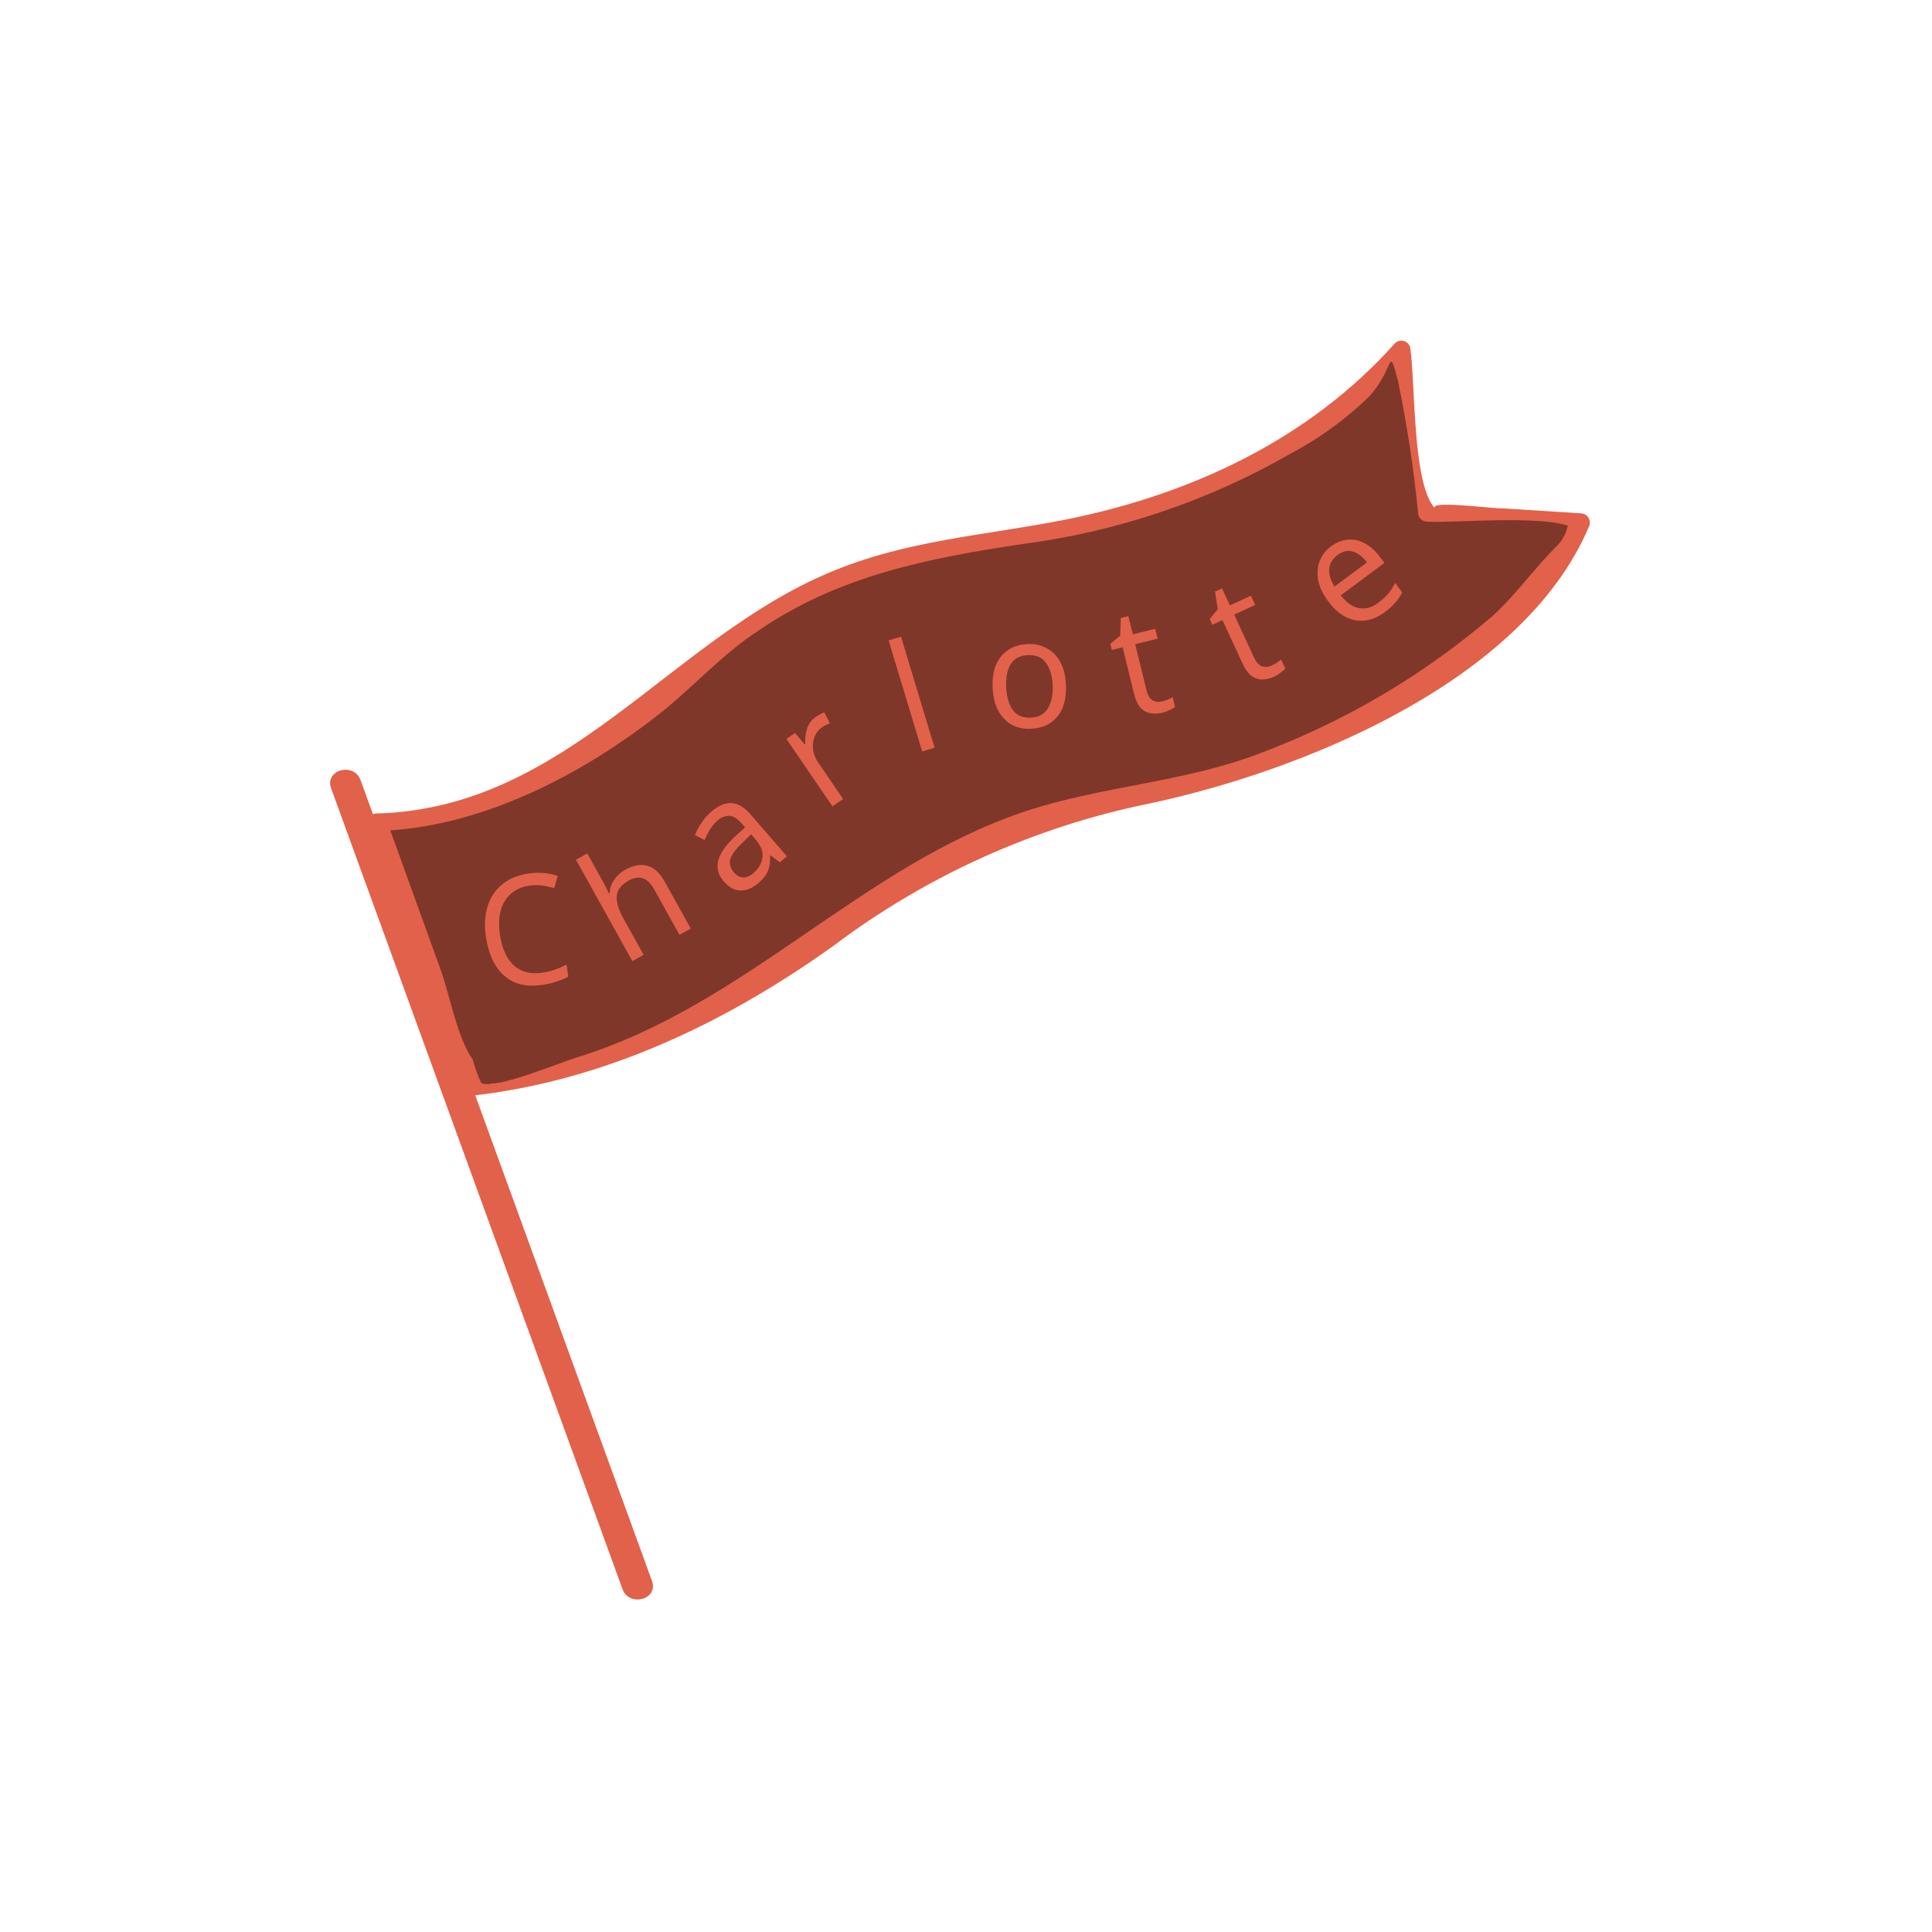
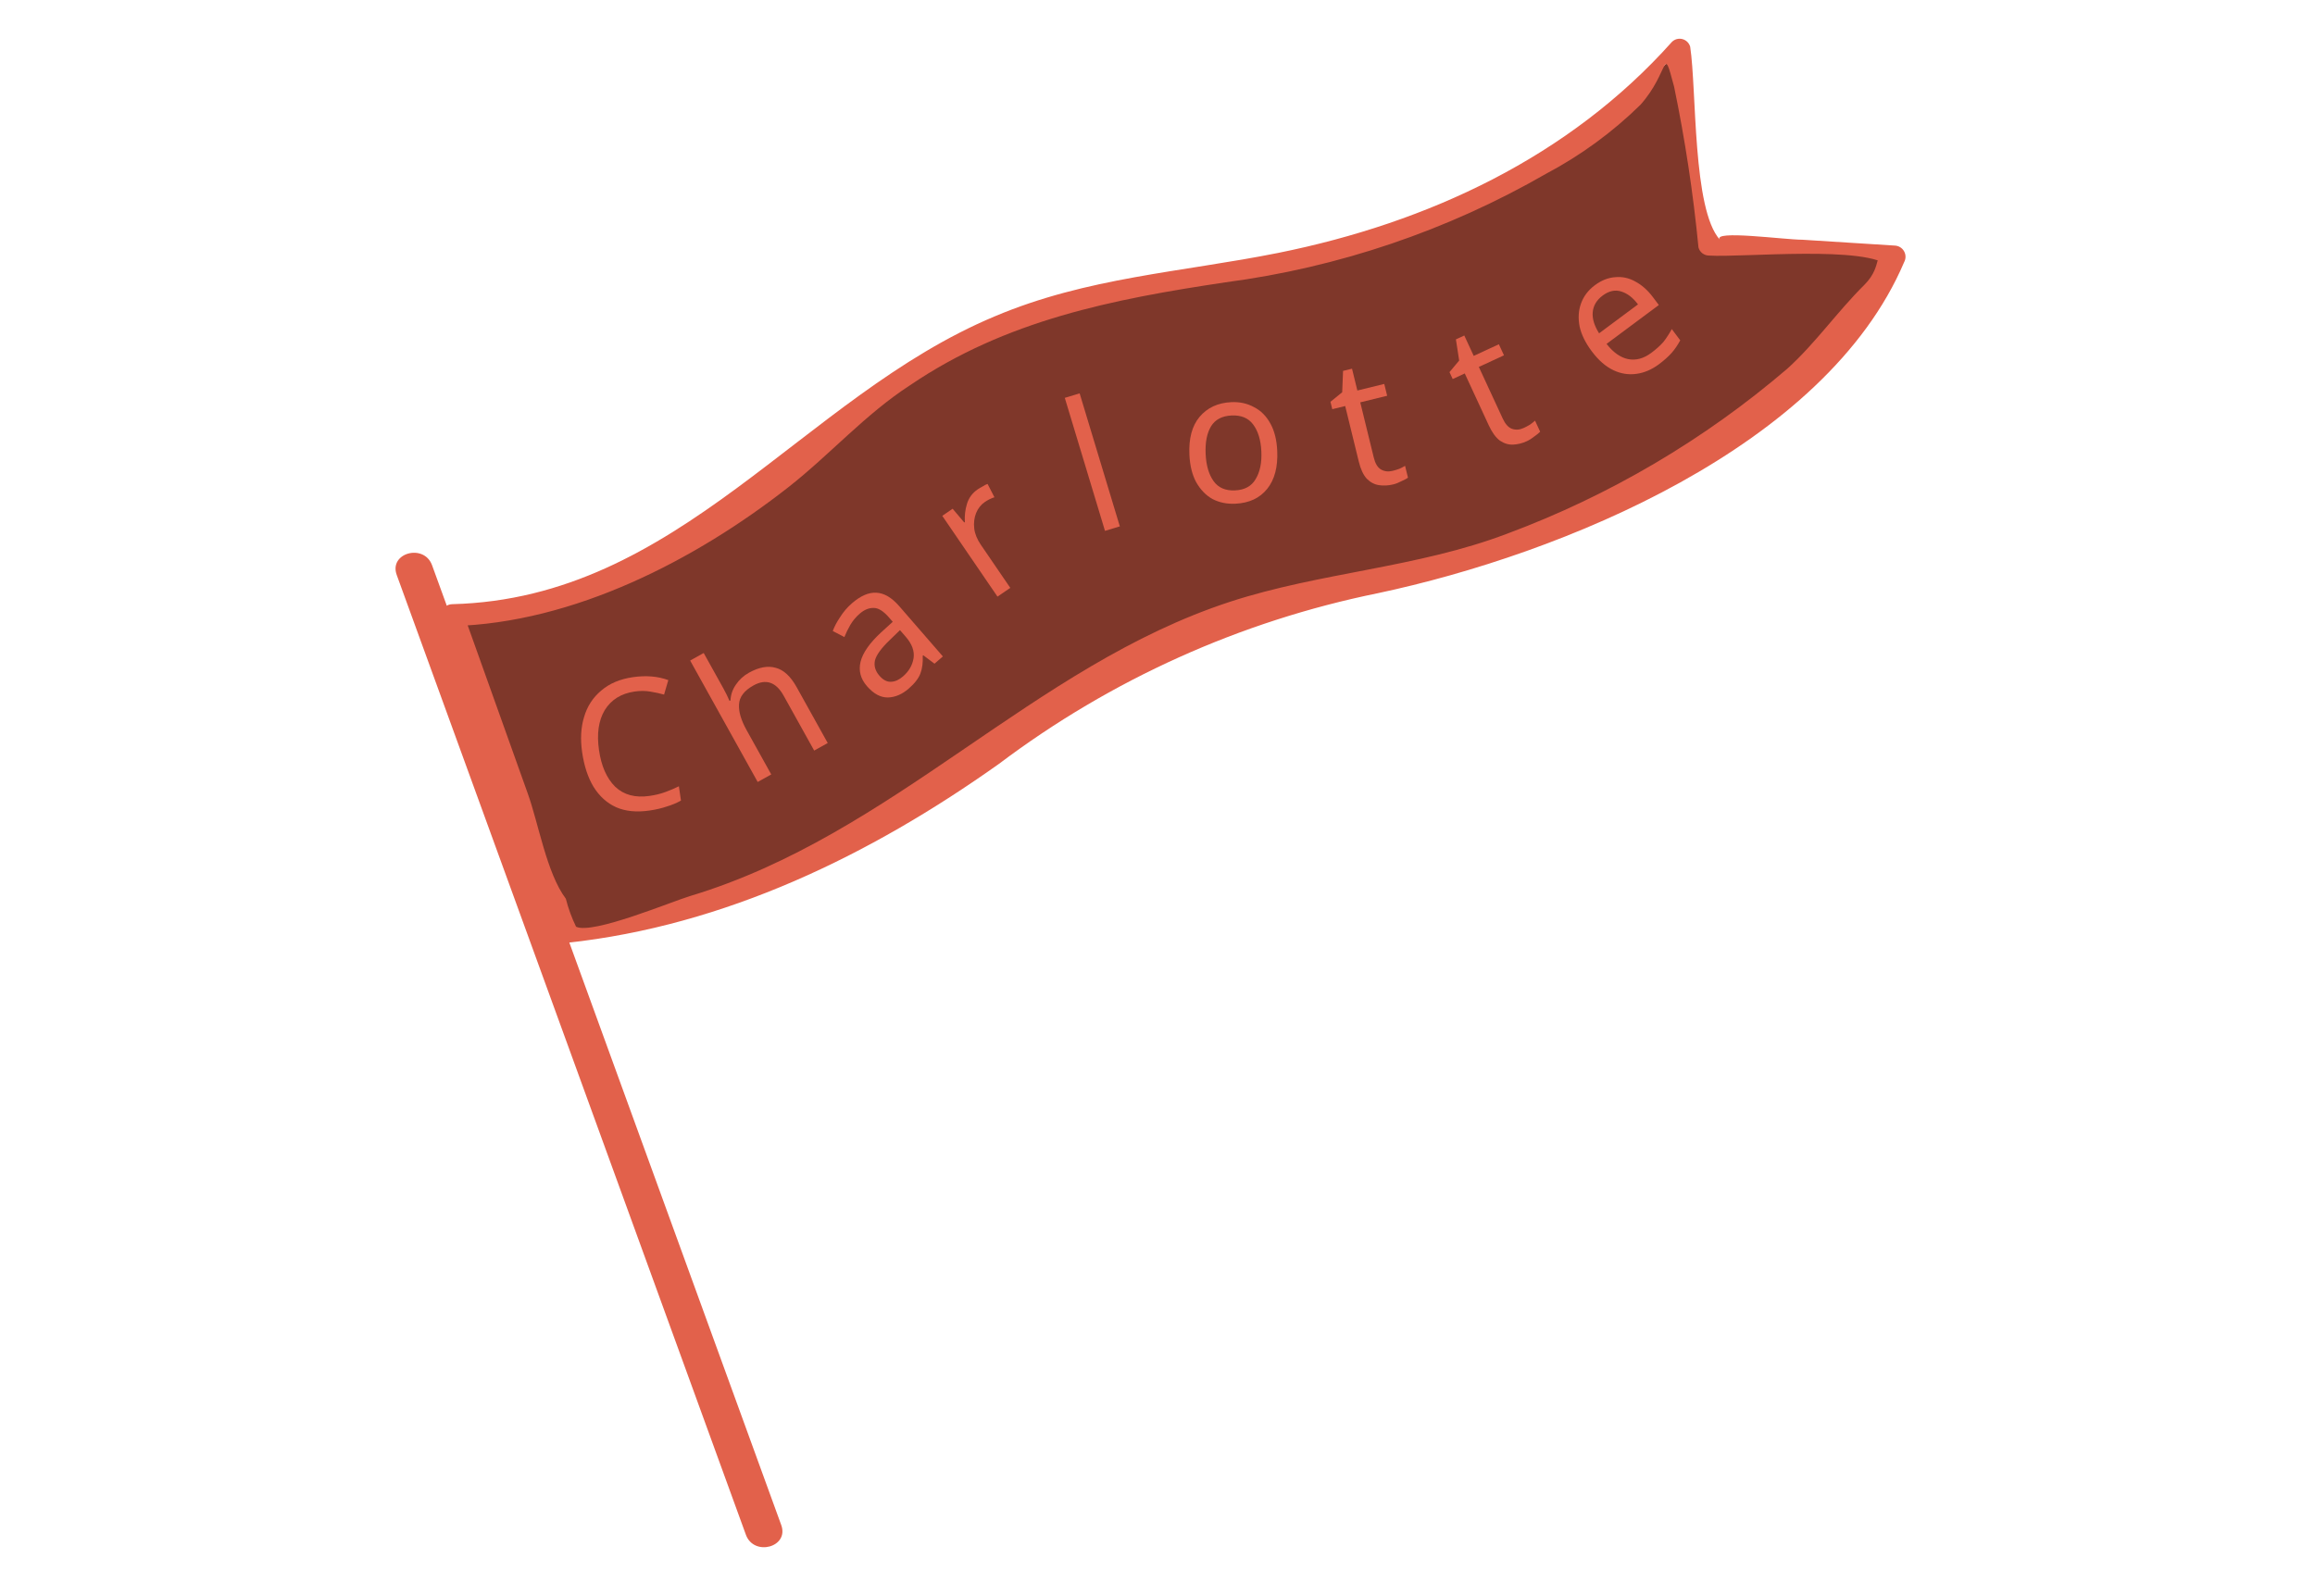
- <svg xmlns="http://www.w3.org/2000/svg" id="Layer_1" data-name="Layer 1" viewBox="0 0 95 95">
+ <svg xmlns="http://www.w3.org/2000/svg" id="Layer_1" data-name="Layer 1" viewBox="0 0 95 65.51">
  <defs>
    <style>.cls-1{fill:#7f372a;}.cls-2,.cls-3{fill:#e2614b;}.cls-3{font-size:7.5px;font-family:Big John;}</style>
  </defs>
-   <path class="cls-1" d="M18.56,40.41s8.15-.07,16.25-8c0,0,4.92-5.29,15.39-6.1,0,0,12.16-1.25,18.71-9.16l1.24,8.06,7.58,0.48s-2.32,5.87-14.05,11.1c0,0-3,1.71-10.77,2.91A24.39,24.39,0,0,0,42.23,45s-9.41,7.67-19,8.4Z" />
-   <path class="cls-2" d="M18.56,40.86c5-.13,10-2.73,13.79-5.7,1.71-1.34,3.16-3,5-4.19,3.93-2.67,8.32-3.53,12.93-4.22a35.71,35.71,0,0,0,13.21-4.46,16.64,16.64,0,0,0,3.87-2.83c1.21-1.36.89-2.57,1.38-.74a62.08,62.08,0,0,1,1,6.6,0.45,0.45,0,0,0,.43.33c1.37,0.09,6.54-.44,7.43.47-0.81-.83-0.19-0.12-1.06.74-1.11,1.1-2,2.39-3.15,3.43a38.15,38.15,0,0,1-11.51,6.78c-3.69,1.4-7.65,1.58-11.36,2.79C42.4,42.52,36.72,49.43,28.35,52c-0.74.22-4,1.59-4.68,1.26a6,6,0,0,1-.42-1.15C22.47,51,22.14,49,21.68,47.72L19,40.3c-0.2-.54-1.07-0.31-0.87.24l4.71,13a0.46,0.46,0,0,0,.43.33c6.48-.74,12.44-3.59,17.71-7.36a38.63,38.63,0,0,1,15.54-7c7.54-1.6,18.37-6,21.6-13.59a0.46,0.46,0,0,0-.39-0.68L73.94,25c-0.73,0-3.71-.41-3.38,0-1.13-1.24-.95-6.15-1.22-7.92a0.45,0.45,0,0,0-.75-0.2c-4.21,4.72-10,7.42-16.15,8.66-4,.8-7.85,1-11.65,2.61C32.91,31.46,27.89,39.72,18.56,40A0.45,0.45,0,0,0,18.56,40.86Z" />
-   <text class="cls-3" transform="translate(23.84 48.76) rotate(-8.26) scale(0.97 1)">C</text>
-   <text class="cls-3" transform="translate(30.55 47.56) rotate(-29.08) scale(0.97 1)">h</text>
-   <text class="cls-3" transform="translate(36.06 44.39) rotate(-40.96) scale(0.97 1)">a</text>
-   <text class="cls-3" transform="translate(40.42 40) rotate(-34.34) scale(0.97 1)">r</text>
-   <text class="cls-3" transform="translate(44.75 37.13) rotate(-16.81) scale(0.97 1)">l</text>
-   <text class="cls-3" transform="translate(48.51 35.86) rotate(-2.67) scale(0.97 1)">o</text>
-   <text class="cls-3" transform="translate(55.39 35.4) rotate(-13.75) scale(0.97 1)">t</text>
-   <text class="cls-3" transform="translate(60.98 33.96) rotate(-24.83) scale(0.97 1)">t</text>
-   <text class="cls-3" transform="matrix(0.78, -0.58, 0.6, 0.8, 66.2, 31.41)">e</text>
-   <path class="cls-2" d="M16.28,38.76L30.61,78.14c0.33,0.9,1.78.51,1.45-.4L17.73,38.36c-0.33-.9-1.78-0.51-1.45.4h0Z" />
+   <path class="cls-1" d="M18.56,25.25s8.15-.07,16.25-8c0,0,4.92-5.29,15.39-6.1,0,0,12.16-1.25,18.71-9.16L70.15,10l7.58,0.48s-2.32,5.87-14.05,11.1c0,0-3,1.71-10.77,2.91a24.39,24.39,0,0,0-10.68,5.32s-9.41,7.67-19,8.4Z" />
+   <path class="cls-2" d="M18.56,25.7c5-.13,10-2.73,13.79-5.7,1.71-1.34,3.16-3,5-4.19,3.93-2.67,8.32-3.53,12.93-4.22A35.71,35.71,0,0,0,63.45,7.13,16.64,16.64,0,0,0,67.32,4.3c1.21-1.36.89-2.57,1.38-.74a62.08,62.08,0,0,1,1,6.6,0.45,0.45,0,0,0,.43.33c1.37,0.09,6.54-.44,7.43.47-0.81-.83-0.19-0.12-1.06.74-1.11,1.1-2,2.39-3.15,3.43a38.15,38.15,0,0,1-11.51,6.78c-3.69,1.4-7.65,1.58-11.36,2.79-8.11,2.65-13.79,9.56-22.16,12.08-0.74.22-4,1.59-4.68,1.26a6,6,0,0,1-.42-1.15c-0.79-1.05-1.12-3.1-1.57-4.34L19,25.13c-0.2-.54-1.07-0.31-0.87.24l4.71,13a0.46,0.46,0,0,0,.43.33C29.75,38,35.71,35.11,41,31.35a38.63,38.63,0,0,1,15.54-7c7.54-1.6,18.37-6,21.6-13.59a0.46,0.46,0,0,0-.39-0.68l-3.79-.24c-0.73,0-3.71-.41-3.38,0-1.13-1.24-.95-6.15-1.22-7.92a0.45,0.45,0,0,0-.75-0.2c-4.21,4.72-10,7.42-16.15,8.66-4,.8-7.85,1-11.65,2.61C32.91,16.3,27.89,24.56,18.56,24.8A0.45,0.45,0,0,0,18.56,25.7Z" />
+   <text class="cls-3" transform="translate(23.84 33.6) rotate(-8.26) scale(0.97 1)">C</text>
+   <text class="cls-3" transform="translate(30.55 32.4) rotate(-29.08) scale(0.97 1)">h</text>
+   <text class="cls-3" transform="translate(36.06 29.23) rotate(-40.96) scale(0.97 1)">a</text>
+   <text class="cls-3" transform="translate(40.42 24.84) rotate(-34.34) scale(0.97 1)">r</text>
+   <text class="cls-3" transform="translate(44.75 21.97) rotate(-16.81) scale(0.97 1)">l</text>
+   <text class="cls-3" transform="translate(48.51 20.7) rotate(-2.67) scale(0.97 1)">o</text>
+   <text class="cls-3" transform="translate(55.39 20.24) rotate(-13.75) scale(0.97 1)">t</text>
+   <text class="cls-3" transform="translate(60.98 18.8) rotate(-24.83) scale(0.97 1)">t</text>
+   <text class="cls-3" transform="matrix(0.78, -0.58, 0.6, 0.8, 66.2, 16.25)">e</text>
+   <path class="cls-2" d="M16.28,23.6L30.61,63c0.33,0.9,1.78.51,1.45-.4L17.73,23.2c-0.33-.9-1.78-0.51-1.45.4h0Z" />
</svg>
